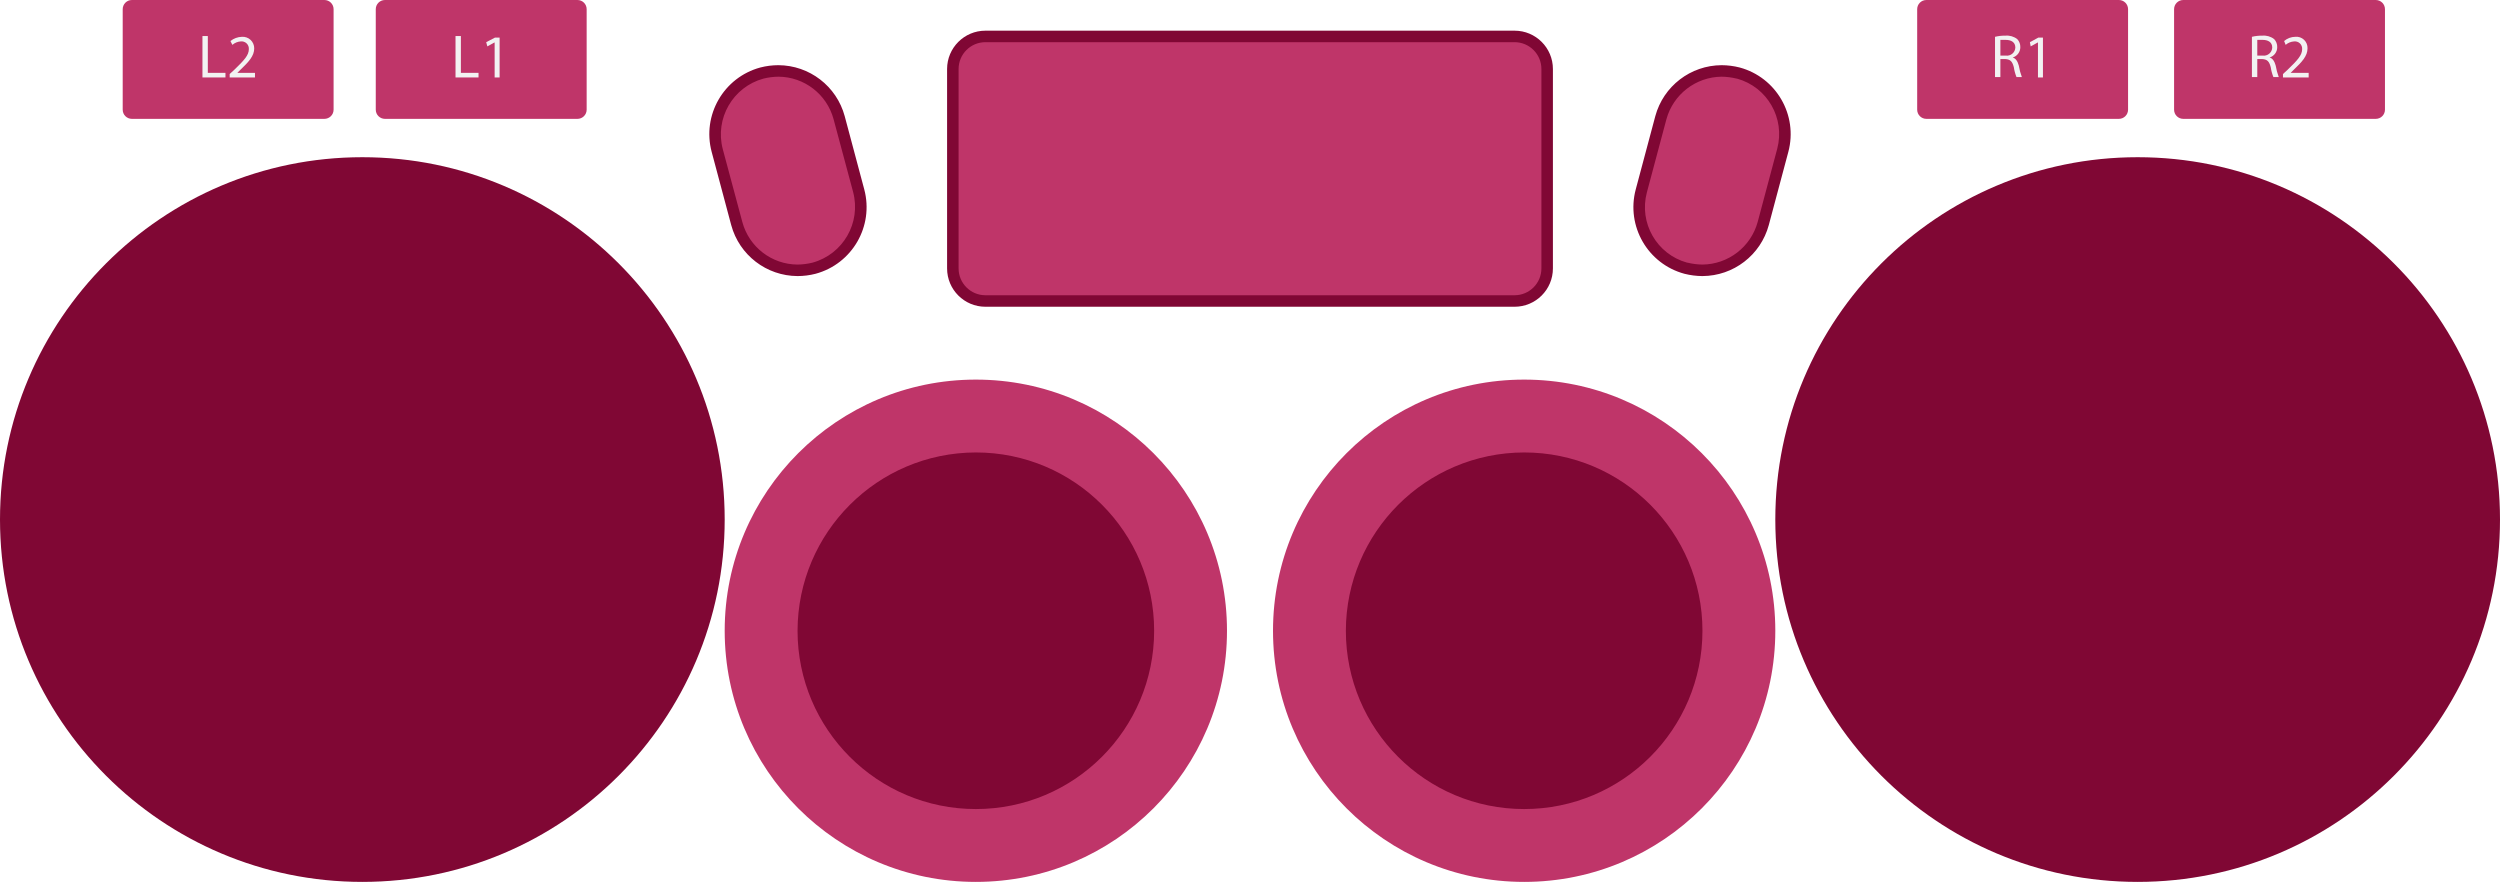
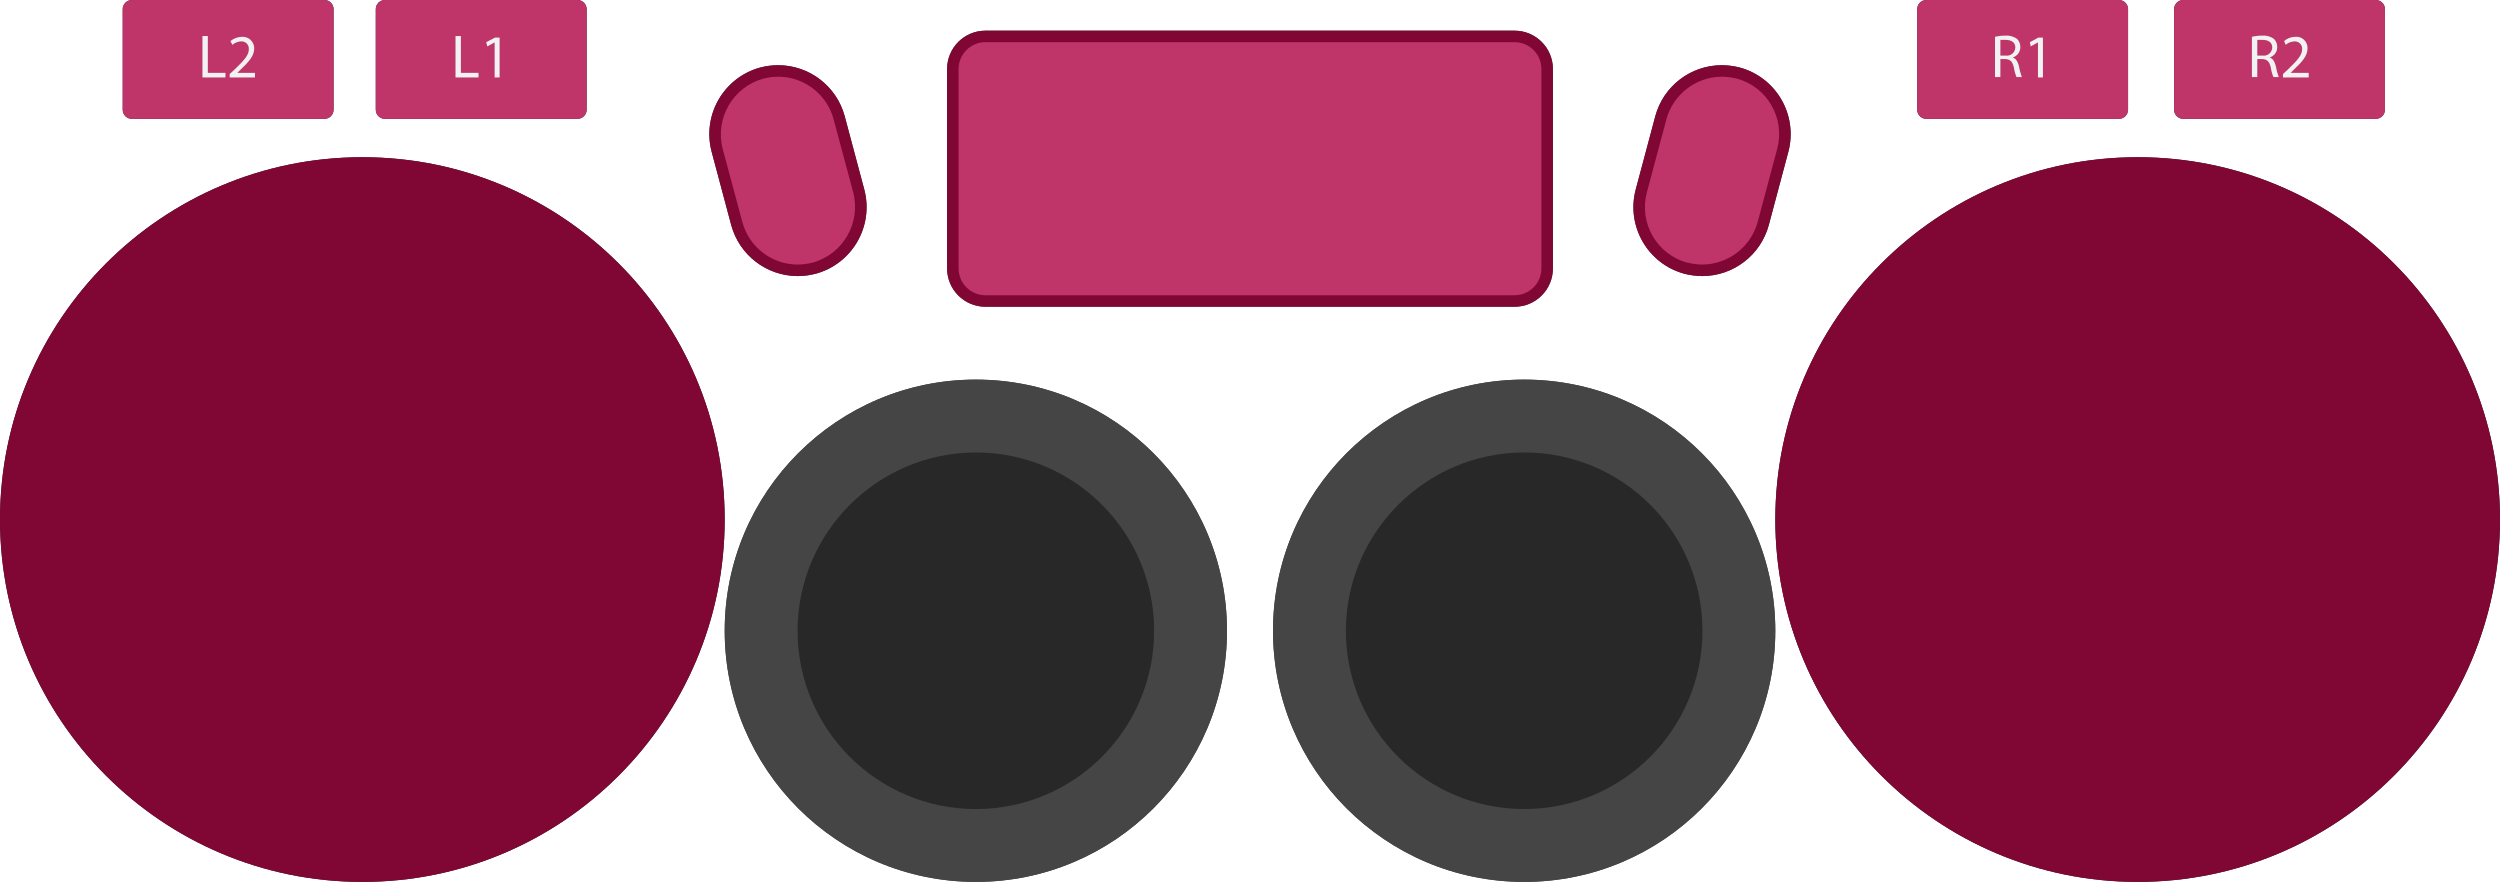
<svg xmlns="http://www.w3.org/2000/svg" viewBox="0 0 652 230">
  <defs>
-     <style>.a{fill:#800734;}.b{isolation:isolate;}.c{fill:#bf3569;}.d{fill:none;}.e{fill:#f2f2f2;}</style>
+     <style>.a{fill:#282828;}.b{fill:#454545;}.c{fill:#f66;}.d{fill:#7cb2e8;}.e{fill:#ff69f8;}.f{fill:#40e2a0;}.g{isolation:isolate;}.h{fill:none;}.i{fill:#f2f2f2;}.j{fill:#800734;}.k{fill:#bf3569;}</style>
  </defs>
  <circle class="a" cx="94.5" cy="135.5" r="94.5" />
+   <path class="b" d="M180.6,134.6l-9.5-8.9a1.1,1.1,0,0,0-1.9.8v17.9a1.1,1.1,0,0,0,1.9.9l9.5-9A1.2,1.2,0,0,0,180.6,134.6Z" />
+   <path class="b" d="M103.5,210.1H85.6a1.1,1.1,0,0,0-.8,1.9l8.9,9.6a1.3,1.3,0,0,0,1.8,0l8.9-9.6A1.2,1.2,0,0,0,103.5,210.1Z" />
+   <path class="b" d="M18,125.7l-9.6,8.9a1.2,1.2,0,0,0,0,1.7l9.6,8.9a1.1,1.1,0,0,0,1.9-.8V126.6A1.1,1.1,0,0,0,18,125.7Z" />
+   <path class="b" d="M104.3,59l-8.9-9.6a1.2,1.2,0,0,0-1.7,0l-9,9.6a1.2,1.2,0,0,0,.9,1.9h17.9A1.1,1.1,0,0,0,104.3,59Z" />
+   <path class="b" d="M81.4,138.9h0l.2-.2.2-.2.4-.6v-.2c.1-.2.2-.3.2-.4V137l.2-.3h0c0-.2.1-.3.1-.4h0c.1,0,.1-.1.1-.2h0v-.2h0c0-.1-.1-.2-.1-.4h0l-.2-.3v-.2c0-.1-.1-.2-.2-.4h-.1l-.4-.7-.2-.2-.2-.2h0c-1.7-1.8-6.9-6.3-10.8-9.6h0l-4.5-3.7c-.7-.4-28.6-2.2-31.5,1.3S32,135.5,32,135.5s-.3,12,2.6,15.4,30.8,1.7,31.5,1.3l4.5-3.7h0C74.5,145.3,79.7,140.7,81.4,138.9Zm.1-27.4h-.1l4.6,5.2h0c1.6,1.8,3.1,3.5,4.2,4.6h.1l.2.2.3.2h.1l.2.3h.3l.2.2.7.4h.1l.4.2H93l.3.2h2.4l.3-.2h.2l.4-.2h.1l.7-.4.2-.2.2-.2h.1c1.8-1.7,6.4-6.9,9.6-10.8h0l3.7-4.5c.4-.7,2.2-28.6-1.3-31.5S94.5,73,94.5,73s-12-.3-15.4,2.6-1.7,30.8-1.3,31.5Zm72.9,8.6c-2.9-3.5-30.8-1.7-31.5-1.3s-14.3,11.9-15.7,13.8-1.2,2.9-1.2,2.9-.2.9,1.2,2.9,15,13.4,15.7,13.8,28.6,2.2,31.5-1.3,2.6-15.4,2.6-15.4S157.3,123.5,154.4,120.1Zm-55.1,30h0l-.5-.4-.2-.3-.2-.2a.8.8,0,0,1-.4-.4h-.2v-.2l-.3-.2-.6-.4h-.2l-.4-.2h-.5a.1.1,0,0,0-.1-.1H92.8l-.4.2h-.1l-.7.4c0,.1-.1.1-.2.2l-.2.2h-.1c-1.8,1.7-6.3,6.9-9.6,10.8h0l-3.7,4.5c-.4.7-2.2,28.6,1.3,31.5S94.5,198,94.5,198s12,.3,15.4-2.6,1.7-30.8,1.3-31.5S103.2,154.2,99.3,150.1Z" />
  <circle class="a" cx="557.5" cy="135.5" r="94.5" />
-   <g class="b">
+   <circle class="b" cx="615" cy="135.5" r="27" />
+   <circle class="b" cx="557.5" cy="193" r="27" />
+   <circle class="b" cx="500" cy="135.5" r="27" />
+   <circle class="b" cx="557.5" cy="78" r="27" />
+   <path class="c" d="M615.3,116.5a19,19,0,1,0,19,19A19,19,0,0,0,615.3,116.5Zm0,35.1a16.1,16.1,0,1,1,16.1-16.1A16.1,16.1,0,0,1,615.3,151.6Z" />
+   <polygon class="d" points="572 180.5 570 178.5 557.5 191 545 178.5 543 180.5 555.4 193.1 543 205.5 545 207.5 557.5 195.1 570 207.5 572 205.5 559.5 193.1 572 180.5" />
+   <path class="e" d="M511.7,121H485.5v29h29V121Zm0,26.2H488.3V123.9h23.4Z" />
+   <path class="f" d="M573.4,87.1,557.5,59.9,541.6,87.1,540,89.9h35Zm-28.5,0,12.6-21.6,12.6,21.6Z" />
+   <g class="g">
    <circle class="a" cx="397.5" cy="164.5" r="56" />
-     <path class="c" d="M397.5,118A46.5,46.5,0,1,1,351,164.5,46.6,46.6,0,0,1,397.5,118m0-19A65.5,65.5,0,1,0,463,164.5,65.5,65.5,0,0,0,397.5,99Z" />
+     <path class="b" d="M397.5,118A46.5,46.5,0,1,1,351,164.5,46.6,46.6,0,0,1,397.5,118m0-19A65.5,65.5,0,1,0,463,164.5,65.5,65.5,0,0,0,397.5,99Z" />
  </g>
-   <g class="b">
+   <g class="g">
    <circle class="a" cx="254.5" cy="164.5" r="56" />
-     <path class="c" d="M254.5,118A46.5,46.5,0,1,1,208,164.5,46.6,46.6,0,0,1,254.5,118m0-19A65.5,65.5,0,1,0,320,164.5,65.5,65.5,0,0,0,254.5,99Z" />
+     <path class="b" d="M254.5,118A46.5,46.5,0,1,1,208,164.5,46.6,46.6,0,0,1,254.5,118m0-19A65.5,65.5,0,1,0,320,164.5,65.5,65.5,0,0,0,254.5,99Z" />
  </g>
-   <rect class="d" x="208" y="118" width="236" height="93" />
-   <path class="c" d="M444,70.5a15.9,15.9,0,0,1-4.3-.6,16.3,16.3,0,0,1-11.6-20.1l5.1-19.1A16.4,16.4,0,0,1,449,18.5a15.9,15.9,0,0,1,4.3.6,16.3,16.3,0,0,1,11.6,20.1l-5.1,19.1A16.4,16.4,0,0,1,444,70.5Z" />
-   <path class="a" d="M449,20h0a17.4,17.4,0,0,1,3.9.5h.1a15,15,0,0,1,10.5,18.3l-5.1,19.1A15.1,15.1,0,0,1,444,69a17.4,17.4,0,0,1-3.9-.5H440a15,15,0,0,1-10.5-18.3l5.1-19.1A15.1,15.1,0,0,1,449,20m0-3a18,18,0,0,0-17.3,13.3l-5.1,19.1a18,18,0,0,0,12.7,22h0a19.5,19.5,0,0,0,4.7.6,18,18,0,0,0,17.3-13.3l5.1-19.1a18,18,0,0,0-12.7-22h0A19.5,19.5,0,0,0,449,17Z" />
-   <path class="c" d="M208,70.5a16.4,16.4,0,0,1-15.8-12.2l-5.1-19a16.4,16.4,0,0,1,11.6-20.2,15.4,15.4,0,0,1,4.3-.6,16.4,16.4,0,0,1,15.8,12.2l5.1,19a16.4,16.4,0,0,1-11.6,20.2A15.4,15.4,0,0,1,208,70.5Z" />
-   <path class="a" d="M203,20h0a15,15,0,0,1,14.4,11.1l5.1,19a15.1,15.1,0,0,1-10.6,18.4,17.4,17.4,0,0,1-3.9.5,15,15,0,0,1-14.4-11.1l-5.1-19a15.1,15.1,0,0,1,10.6-18.4A17.4,17.4,0,0,1,203,20m0-3a18.9,18.9,0,0,0-4.7.6h0a18,18,0,0,0-12.7,22l5.1,19.1A18,18,0,0,0,208,72a18.9,18.9,0,0,0,4.7-.6h0a18,18,0,0,0,12.7-22l-5.1-19.1A18,18,0,0,0,203,17Z" />
-   <rect class="c" x="248.5" y="9.5" width="155" height="69" rx="8.5" />
-   <path class="a" d="M395,11a7,7,0,0,1,7,7V70a7,7,0,0,1-7,7H257a7,7,0,0,1-7-7V18a7,7,0,0,1,7-7H395m0-3H257a10,10,0,0,0-10,10V70a10,10,0,0,0,10,10H395a10,10,0,0,0,10-10V18A10,10,0,0,0,395,8Z" />
-   <path class="c" d="M619.6,0H569.4A2.4,2.4,0,0,0,567,2.4V28.6a2.4,2.4,0,0,0,2.4,2.4h50.2a2.4,2.4,0,0,0,2.4-2.4V2.4A2.4,2.4,0,0,0,619.6,0Z" />
-   <path class="c" d="M552.6,0H502.4A2.4,2.4,0,0,0,500,2.4V28.6a2.4,2.4,0,0,0,2.4,2.4h50.2a2.4,2.4,0,0,0,2.4-2.4V2.4A2.4,2.4,0,0,0,552.6,0Z" />
-   <path class="c" d="M150.6,0H100.4A2.4,2.4,0,0,0,98,2.4V28.6a2.4,2.4,0,0,0,2.4,2.4h50.2a2.4,2.4,0,0,0,2.4-2.4V2.4A2.4,2.4,0,0,0,150.6,0Z" />
-   <path class="c" d="M84.6,0H34.4A2.4,2.4,0,0,0,32,2.4V28.6A2.4,2.4,0,0,0,34.4,31H84.6A2.4,2.4,0,0,0,87,28.6V2.4A2.4,2.4,0,0,0,84.6,0Z" />
-   <path class="e" d="M587.3,9.6a10.6,10.6,0,0,1,2.7-.3,4.4,4.4,0,0,1,3.1.9,2.9,2.9,0,0,1,.8,2.1,2.8,2.8,0,0,1-2,2.7h0c.8.2,1.3,1,1.6,2.1a16.1,16.1,0,0,0,.8,3h-1.4a11.6,11.6,0,0,1-.7-2.6c-.4-1.5-.9-2-2.2-2.1h-1.3v4.7h-1.4Zm1.4,4.9h1.4a2.2,2.2,0,0,0,2.5-2.1c0-1.4-1.1-2-2.5-2h-1.4Z" />
-   <path class="e" d="M595.4,20.2v-.9l1.1-1c2.7-2.6,3.9-3.9,3.9-5.5a1.9,1.9,0,0,0-2.1-2,3.7,3.7,0,0,0-2.2.9l-.4-1a4.5,4.5,0,0,1,2.9-1.1,2.9,2.9,0,0,1,3.2,3c0,2-1.4,3.5-3.6,5.6l-.8.8h4.7v1.2Z" />
-   <path class="e" d="M520.3,9.6a10.6,10.6,0,0,1,2.7-.3,4.4,4.4,0,0,1,3.1.9,2.9,2.9,0,0,1,.8,2.1,2.8,2.8,0,0,1-2,2.7h0c.8.2,1.3,1,1.6,2.1a16.1,16.1,0,0,0,.8,3h-1.4a11.6,11.6,0,0,1-.7-2.6c-.4-1.5-.9-2-2.2-2.1h-1.3v4.7h-1.4Zm1.4,4.9h1.4a2.2,2.2,0,0,0,2.5-2.1c0-1.4-1.1-2-2.5-2h-1.4Z" />
-   <path class="e" d="M531.5,11.1h-.1l-1.8,1-.2-1.1,2.2-1.2h1.2V20.2h-1.3Z" />
-   <path class="e" d="M118.8,9.4h1.4V19h4.6v1.2h-6Z" />
-   <path class="e" d="M129,11.1h-.1l-1.8,1-.3-1.1,2.3-1.2h1.2V20.2H129Z" />
-   <path class="e" d="M52.8,9.4h1.4V19h4.6v1.2h-6Z" />
-   <path class="e" d="M59.9,20.2v-.9l1.1-1c2.7-2.6,3.9-3.9,3.9-5.5a1.9,1.9,0,0,0-2.1-2,3.7,3.7,0,0,0-2.2.9l-.5-1a5,5,0,0,1,3-1.1,3,3,0,0,1,3.2,3c0,2-1.4,3.5-3.6,5.6l-.8.8h4.6v1.2Z" />
+   <rect class="h" x="208" y="118" width="236" height="93" />
+   <path class="a" d="M444,70.5a15.9,15.9,0,0,1-4.3-.6,16.3,16.3,0,0,1-11.6-20.1l5.1-19.1A16.4,16.4,0,0,1,449,18.5a15.9,15.9,0,0,1,4.3.6,16.3,16.3,0,0,1,11.6,20.1l-5.1,19.1A16.4,16.4,0,0,1,444,70.5Z" />
+   <path class="b" d="M449,20h0a17.4,17.4,0,0,1,3.9.5h.1a15,15,0,0,1,10.5,18.3l-5.1,19.1A15.1,15.1,0,0,1,444,69a17.4,17.4,0,0,1-3.9-.5H440a15,15,0,0,1-10.5-18.3l5.1-19.1A15.1,15.1,0,0,1,449,20m0-3a18,18,0,0,0-17.3,13.3l-5.1,19.1a18,18,0,0,0,12.7,22h0a19.5,19.5,0,0,0,4.7.6,18,18,0,0,0,17.3-13.3l5.1-19.1a18,18,0,0,0-12.7-22h0A19.5,19.5,0,0,0,449,17Z" />
+   <path class="a" d="M208,70.5a16.4,16.4,0,0,1-15.8-12.2l-5.1-19a16.4,16.4,0,0,1,11.6-20.2,15.4,15.4,0,0,1,4.3-.6,16.4,16.4,0,0,1,15.8,12.2l5.1,19a16.4,16.4,0,0,1-11.6,20.2A15.4,15.4,0,0,1,208,70.5Z" />
+   <path class="b" d="M203,20h0a15,15,0,0,1,14.4,11.1l5.1,19a15.1,15.1,0,0,1-10.6,18.4,17.4,17.4,0,0,1-3.9.5,15,15,0,0,1-14.4-11.1l-5.1-19a15.1,15.1,0,0,1,10.6-18.4A17.4,17.4,0,0,1,203,20m0-3a18.9,18.9,0,0,0-4.7.6h0a18,18,0,0,0-12.7,22l5.1,19.1A18,18,0,0,0,208,72a18.9,18.9,0,0,0,4.7-.6h0a18,18,0,0,0,12.7-22l-5.1-19.1A18,18,0,0,0,203,17Z" />
+   <rect class="a" x="248.5" y="9.5" width="155" height="69" rx="8.5" />
+   <path class="b" d="M395,11a7,7,0,0,1,7,7V70a7,7,0,0,1-7,7H257a7,7,0,0,1-7-7V18a7,7,0,0,1,7-7H395m0-3H257a10,10,0,0,0-10,10V70a10,10,0,0,0,10,10H395a10,10,0,0,0,10-10V18A10,10,0,0,0,395,8Z" />
+   <path class="a" d="M619.6,0H569.4A2.4,2.4,0,0,0,567,2.4V28.6a2.4,2.4,0,0,0,2.4,2.4h50.2a2.4,2.4,0,0,0,2.4-2.4V2.4A2.4,2.4,0,0,0,619.6,0Z" />
+   <path class="a" d="M552.6,0H502.4A2.4,2.4,0,0,0,500,2.4V28.6a2.4,2.4,0,0,0,2.4,2.4h50.2a2.4,2.4,0,0,0,2.4-2.4V2.4A2.4,2.4,0,0,0,552.6,0Z" />
+   <path class="a" d="M150.6,0H100.4A2.4,2.4,0,0,0,98,2.4V28.6a2.4,2.4,0,0,0,2.4,2.4h50.2a2.4,2.4,0,0,0,2.4-2.4V2.4A2.4,2.4,0,0,0,150.6,0Z" />
+   <path class="a" d="M84.6,0H34.4A2.4,2.4,0,0,0,32,2.4V28.6A2.4,2.4,0,0,0,34.4,31H84.6A2.4,2.4,0,0,0,87,28.6V2.4A2.4,2.4,0,0,0,84.6,0Z" />
+   <path class="i" d="M587.3,9.6a10.6,10.6,0,0,1,2.7-.3,4.4,4.4,0,0,1,3.1.9,2.9,2.9,0,0,1,.8,2.1,2.8,2.8,0,0,1-2,2.7h0c.8.2,1.3,1,1.6,2.1a16.1,16.1,0,0,0,.8,3h-1.4a11.6,11.6,0,0,1-.7-2.6c-.4-1.5-.9-2-2.2-2.1h-1.3v4.7h-1.4Zm1.4,4.9h1.4a2.2,2.2,0,0,0,2.5-2.1c0-1.4-1.1-2-2.5-2h-1.4Z" />
+   <path class="i" d="M595.4,20.2v-.9l1.1-1c2.7-2.6,3.9-3.9,3.9-5.5a1.9,1.9,0,0,0-2.1-2,3.7,3.7,0,0,0-2.2.9l-.4-1a4.5,4.5,0,0,1,2.9-1.1,2.9,2.9,0,0,1,3.2,3c0,2-1.4,3.5-3.6,5.6l-.8.8h4.7v1.2Z" />
+   <path class="i" d="M520.3,9.6a10.6,10.6,0,0,1,2.7-.3,4.4,4.4,0,0,1,3.1.9,2.9,2.9,0,0,1,.8,2.1,2.8,2.8,0,0,1-2,2.7h0c.8.2,1.3,1,1.6,2.1a16.1,16.1,0,0,0,.8,3h-1.4a11.6,11.6,0,0,1-.7-2.6c-.4-1.5-.9-2-2.2-2.1h-1.3v4.7h-1.4Zm1.4,4.9h1.4a2.2,2.2,0,0,0,2.5-2.1c0-1.4-1.1-2-2.5-2h-1.4Z" />
+   <path class="i" d="M531.5,11.1h-.1l-1.8,1-.2-1.1,2.2-1.2h1.2V20.2h-1.3Z" />
+   <path class="i" d="M118.8,9.4h1.4V19h4.6v1.2h-6Z" />
+   <path class="i" d="M129,11.1h-.1l-1.8,1-.3-1.1,2.3-1.2h1.2V20.2H129Z" />
+   <path class="i" d="M52.8,9.4h1.4V19h4.6v1.2h-6Z" />
+   <path class="i" d="M59.9,20.2v-.9l1.1-1c2.7-2.6,3.9-3.9,3.9-5.5a1.9,1.9,0,0,0-2.1-2,3.7,3.7,0,0,0-2.2.9l-.5-1a5,5,0,0,1,3-1.1,3,3,0,0,1,3.2,3c0,2-1.4,3.5-3.6,5.6l-.8.8h4.6v1.2Z" />
+   <circle class="j" cx="94.5" cy="135.5" r="94.5" />
+   <circle class="j" cx="557.5" cy="135.5" r="94.5" />
+   <g class="g">
+     <circle class="a" cx="397.5" cy="164.5" r="56" />
+     <path class="b" d="M397.5,118A46.5,46.5,0,1,1,351,164.5,46.6,46.6,0,0,1,397.5,118m0-19A65.5,65.5,0,1,0,463,164.5,65.5,65.5,0,0,0,397.5,99Z" />
+   </g>
+   <g class="g">
+     <circle class="a" cx="254.5" cy="164.5" r="56" />
+     <path class="b" d="M254.5,118A46.5,46.5,0,1,1,208,164.5,46.6,46.6,0,0,1,254.5,118m0-19A65.5,65.5,0,1,0,320,164.5,65.5,65.5,0,0,0,254.5,99Z" />
+   </g>
+   <rect class="h" x="208" y="118" width="236" height="93" />
+   <path class="k" d="M444,70.5a15.9,15.9,0,0,1-4.3-.6,16.3,16.3,0,0,1-11.6-20.1l5.1-19.1A16.4,16.4,0,0,1,449,18.5a15.9,15.9,0,0,1,4.3.6,16.3,16.3,0,0,1,11.6,20.1l-5.1,19.1A16.4,16.4,0,0,1,444,70.5Z" />
+   <path class="j" d="M449,20h0a17.4,17.4,0,0,1,3.9.5h.1a15,15,0,0,1,10.5,18.3l-5.1,19.1A15.1,15.1,0,0,1,444,69a17.4,17.4,0,0,1-3.9-.5H440a15,15,0,0,1-10.5-18.3l5.1-19.1A15.1,15.1,0,0,1,449,20m0-3a18,18,0,0,0-17.3,13.3l-5.1,19.1a18,18,0,0,0,12.7,22h0a19.5,19.5,0,0,0,4.7.6,18,18,0,0,0,17.3-13.3l5.1-19.1a18,18,0,0,0-12.7-22h0A19.5,19.5,0,0,0,449,17Z" />
+   <path class="k" d="M208,70.5a16.4,16.4,0,0,1-15.8-12.2l-5.1-19a16.4,16.4,0,0,1,11.6-20.2,15.4,15.4,0,0,1,4.3-.6,16.4,16.4,0,0,1,15.8,12.2l5.1,19a16.4,16.4,0,0,1-11.6,20.2A15.4,15.4,0,0,1,208,70.5Z" />
+   <path class="j" d="M203,20h0a15,15,0,0,1,14.4,11.1l5.1,19a15.1,15.1,0,0,1-10.6,18.4,17.4,17.4,0,0,1-3.9.5,15,15,0,0,1-14.4-11.1l-5.1-19a15.1,15.1,0,0,1,10.6-18.4A17.4,17.4,0,0,1,203,20m0-3a18.9,18.9,0,0,0-4.7.6h0a18,18,0,0,0-12.7,22l5.1,19.1A18,18,0,0,0,208,72a18.9,18.9,0,0,0,4.7-.6h0a18,18,0,0,0,12.7-22l-5.1-19.1A18,18,0,0,0,203,17Z" />
+   <rect class="k" x="248.5" y="9.5" width="155" height="69" rx="8.5" />
+   <path class="j" d="M395,11a7,7,0,0,1,7,7V70a7,7,0,0,1-7,7H257a7,7,0,0,1-7-7V18a7,7,0,0,1,7-7H395m0-3H257a10,10,0,0,0-10,10V70a10,10,0,0,0,10,10H395a10,10,0,0,0,10-10V18A10,10,0,0,0,395,8Z" />
+   <path class="k" d="M619.6,0H569.4A2.4,2.4,0,0,0,567,2.4V28.6a2.4,2.4,0,0,0,2.4,2.4h50.2a2.4,2.4,0,0,0,2.4-2.4V2.4A2.4,2.4,0,0,0,619.6,0Z" />
+   <path class="k" d="M552.6,0H502.4A2.4,2.4,0,0,0,500,2.4V28.6a2.4,2.4,0,0,0,2.4,2.4h50.2a2.4,2.4,0,0,0,2.4-2.4V2.4A2.4,2.4,0,0,0,552.6,0Z" />
+   <path class="k" d="M150.6,0H100.4A2.4,2.4,0,0,0,98,2.4V28.6a2.4,2.4,0,0,0,2.4,2.4h50.2a2.4,2.4,0,0,0,2.4-2.4V2.4A2.4,2.4,0,0,0,150.6,0Z" />
+   <path class="k" d="M84.6,0H34.4A2.4,2.4,0,0,0,32,2.4V28.6A2.4,2.4,0,0,0,34.4,31H84.6A2.4,2.4,0,0,0,87,28.6V2.4A2.4,2.4,0,0,0,84.6,0Z" />
+   <path class="i" d="M587.3,9.6a10.6,10.6,0,0,1,2.7-.3,4.4,4.4,0,0,1,3.1.9,2.9,2.9,0,0,1,.8,2.1,2.8,2.8,0,0,1-2,2.7h0c.8.2,1.3,1,1.6,2.1a16.1,16.1,0,0,0,.8,3h-1.4a11.6,11.6,0,0,1-.7-2.6c-.4-1.5-.9-2-2.2-2.1h-1.3v4.7h-1.4Zm1.4,4.9h1.4a2.2,2.2,0,0,0,2.5-2.1c0-1.4-1.1-2-2.5-2h-1.4Z" />
+   <path class="i" d="M595.4,20.2v-.9l1.1-1c2.7-2.6,3.9-3.9,3.9-5.5a1.9,1.9,0,0,0-2.1-2,3.7,3.7,0,0,0-2.2.9l-.4-1a4.5,4.5,0,0,1,2.9-1.1,2.9,2.9,0,0,1,3.2,3c0,2-1.4,3.5-3.6,5.6l-.8.8h4.7v1.2Z" />
+   <path class="i" d="M520.3,9.6a10.6,10.6,0,0,1,2.7-.3,4.4,4.4,0,0,1,3.1.9,2.9,2.9,0,0,1,.8,2.1,2.8,2.8,0,0,1-2,2.7h0c.8.2,1.3,1,1.6,2.1a16.1,16.1,0,0,0,.8,3h-1.4a11.6,11.6,0,0,1-.7-2.6c-.4-1.5-.9-2-2.2-2.1h-1.3v4.7h-1.4Zm1.4,4.9h1.4a2.2,2.2,0,0,0,2.5-2.1c0-1.4-1.1-2-2.5-2h-1.4Z" />
+   <path class="i" d="M531.5,11.1h-.1l-1.8,1-.2-1.1,2.2-1.2h1.2V20.2h-1.3Z" />
+   <path class="i" d="M118.8,9.4h1.4V19h4.6v1.2h-6Z" />
+   <path class="i" d="M129,11.1h-.1l-1.8,1-.3-1.1,2.3-1.2h1.2V20.2H129Z" />
+   <path class="i" d="M52.8,9.4h1.4V19h4.6v1.2h-6Z" />
+   <path class="i" d="M59.9,20.2v-.9l1.1-1c2.7-2.6,3.9-3.9,3.9-5.5a1.9,1.9,0,0,0-2.1-2,3.7,3.7,0,0,0-2.2.9l-.5-1a5,5,0,0,1,3-1.1,3,3,0,0,1,3.2,3c0,2-1.4,3.5-3.6,5.6l-.8.8h4.6v1.2Z" />
</svg>
